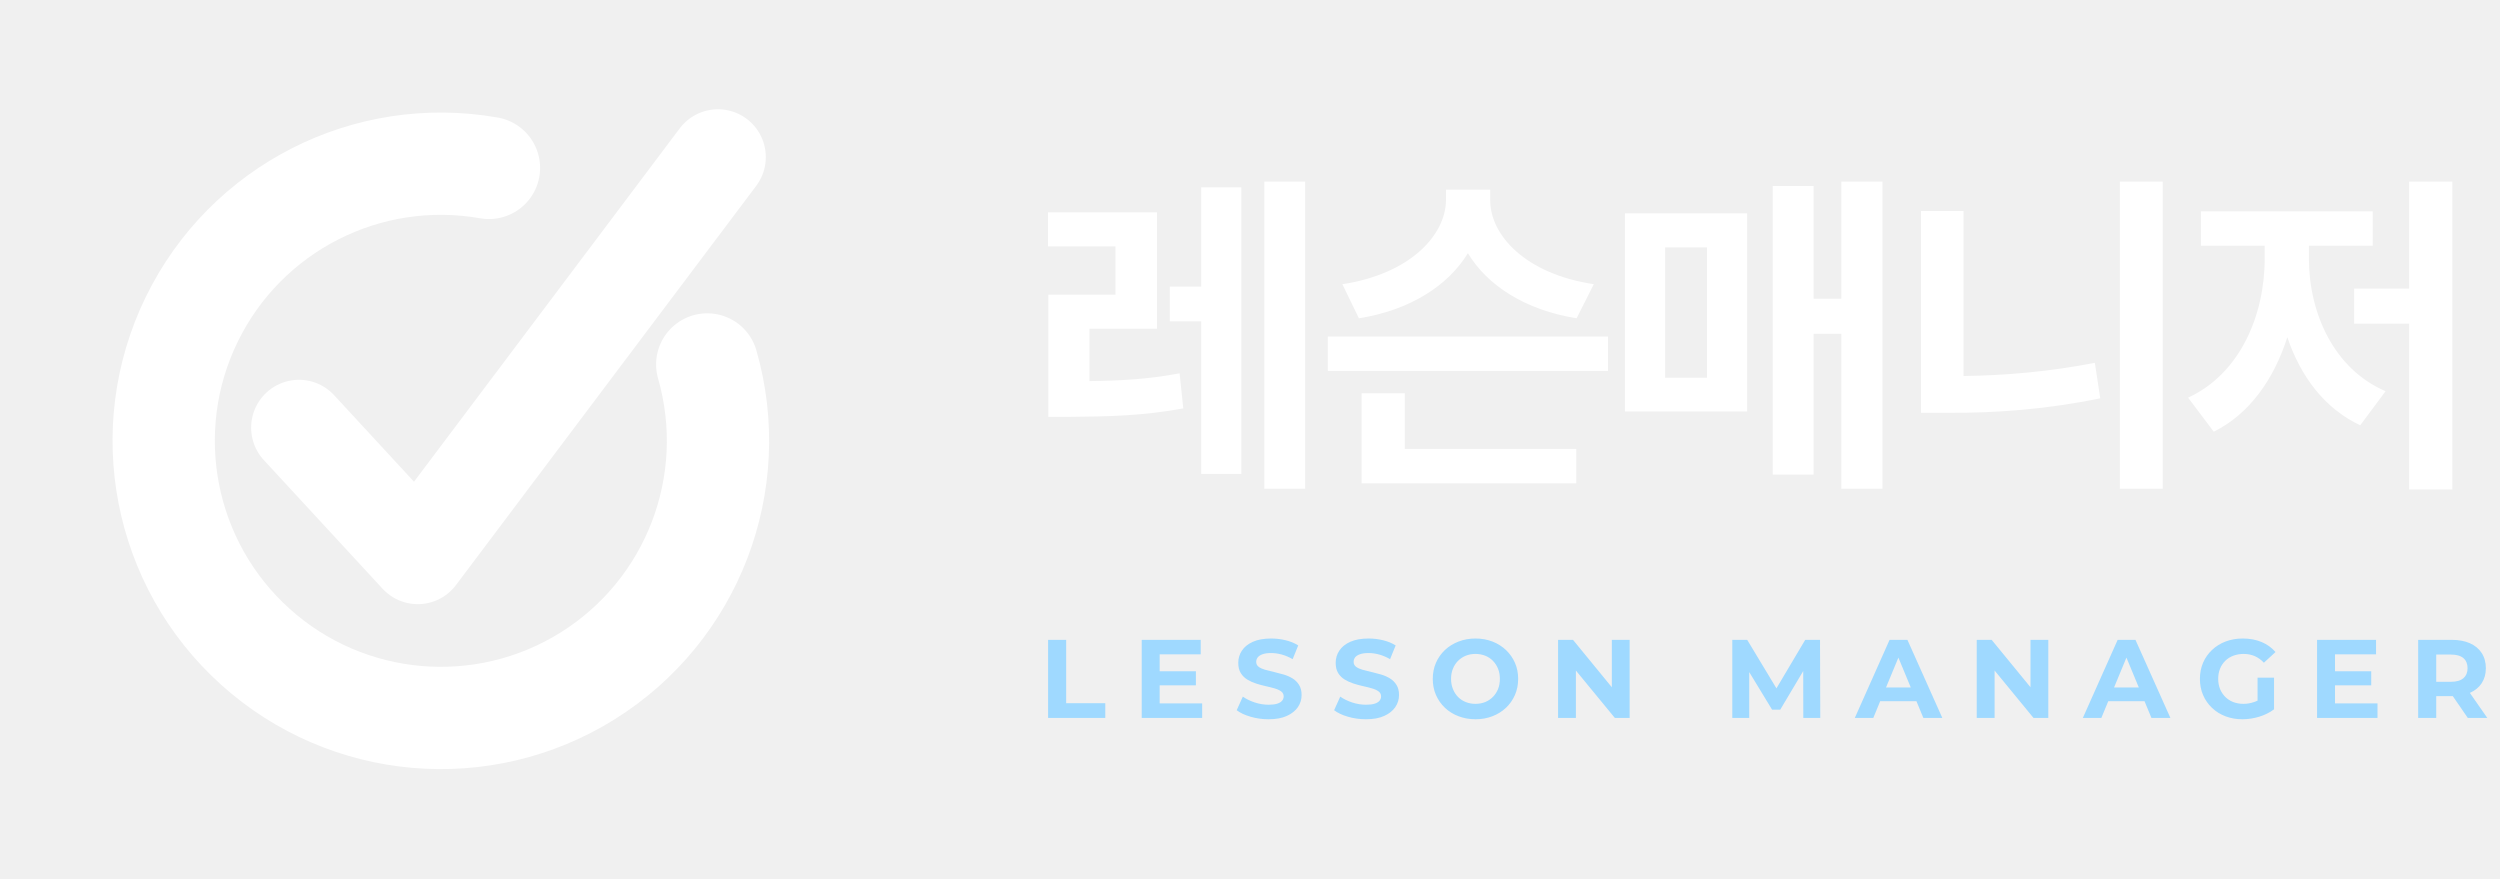
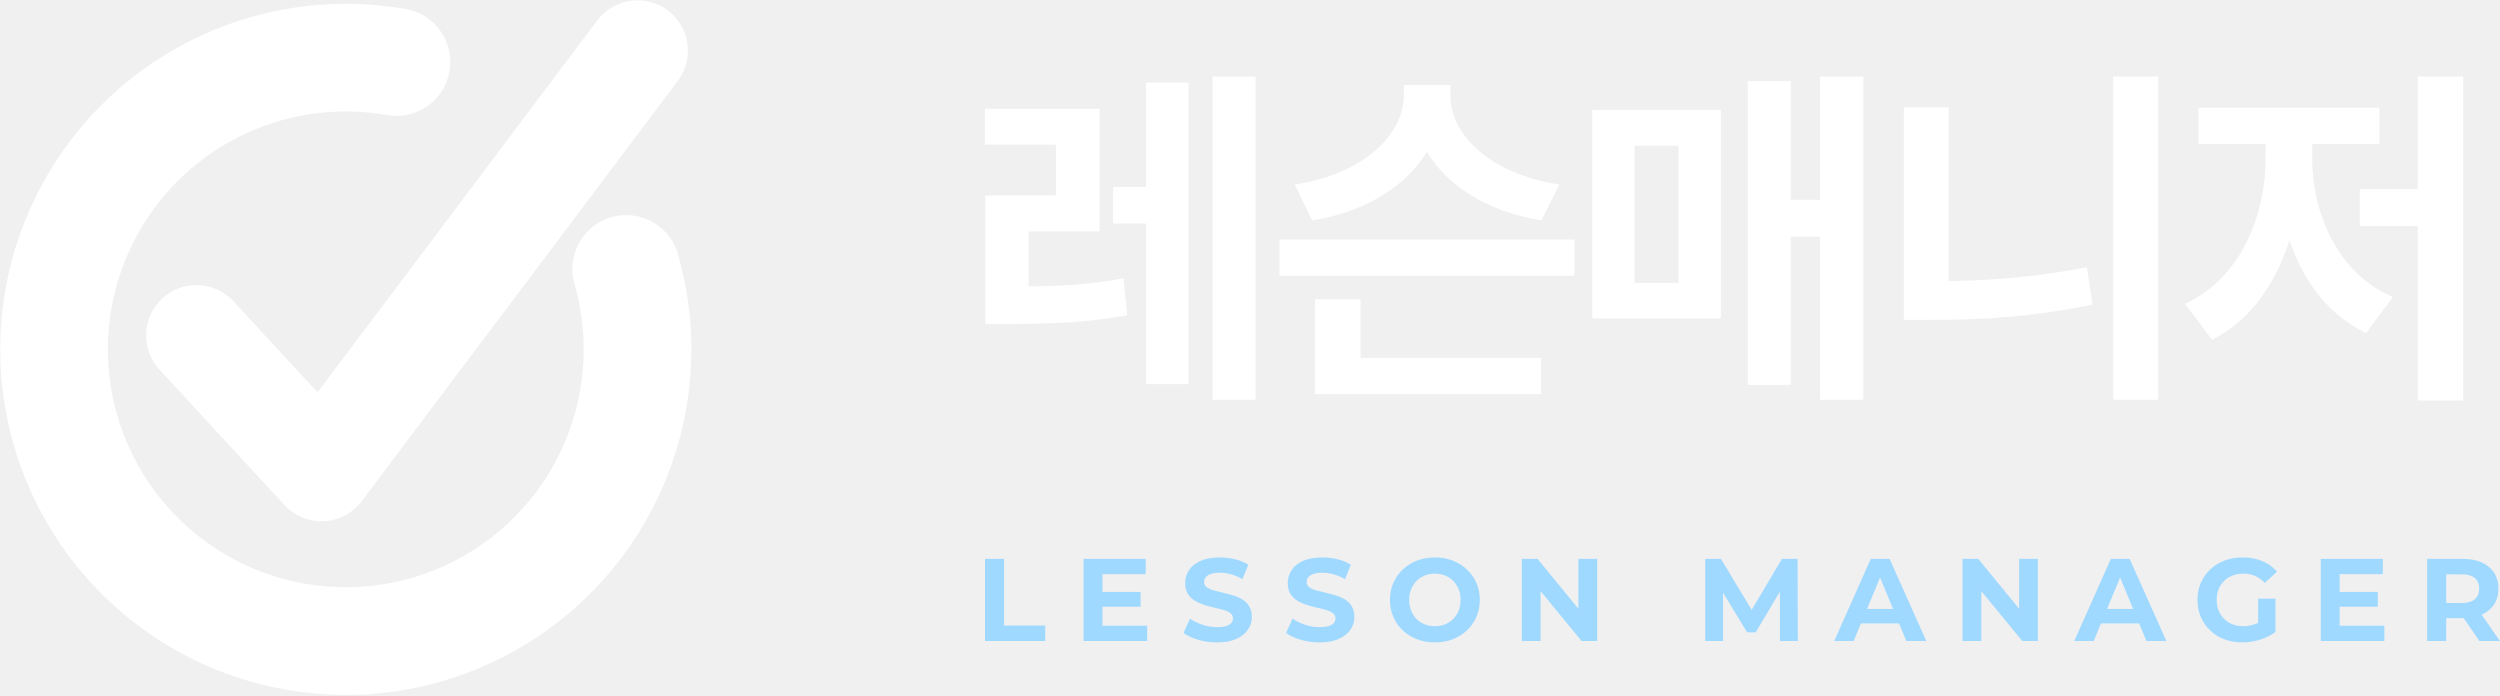
- <svg xmlns="http://www.w3.org/2000/svg" viewBox="0 0 592 208" width="592" height="208">
+ <svg xmlns="http://www.w3.org/2000/svg" viewBox="26.6 25.8 562.4 156.4" width="562.4" height="156.4">
  <g transform="translate(4 4) scale(0.390625)">
    <g transform="translate(21 -19)">
      <path d="M397.49 229.69A168 168 0 1 1 265.17 110.55" fill="none" stroke="#fff" stroke-width="62" stroke-linecap="round" />
      <path d="M150 268L222 346L404 104" fill="none" stroke="#fff" stroke-width="58" stroke-linecap="round" stroke-linejoin="round" />
    </g>
  </g>
  <path d="M273.97 50.28L248.16 50.28L248.16 58.35L264.14 58.35L264.14 69.78L248.24 69.78L248.24 98.71L253.35 98.71C262.54 98.63 270.69 98.47 280.20 96.71L279.33 88.40C271.77 89.84 265.06 90.16 257.99 90.24L257.99 77.85L273.97 77.85ZM309.06 43.01L299.39 43.01L299.39 115.74L309.06 115.74ZM293.95 44.36L284.44 44.36L284.44 67.86L277.01 67.86L277.01 76.09L284.44 76.09L284.44 112.22L293.95 112.22ZM380.77 79.69L314.43 79.69L314.43 87.84L380.77 87.84ZM373.26 106.30L332.66 106.30L332.66 93.12L322.43 93.12L322.43 114.46L373.26 114.46ZM352.88 47.40L352.88 44.92L342.41 44.92L342.41 47.40C342.33 55.79 333.77 64.90 317.87 67.30L321.79 75.37C333.89 73.46 342.93 67.62 347.60 59.95C352.20 67.62 361.19 73.42 373.34 75.37L377.41 67.30C361.35 64.90 352.88 55.79 352.88 47.40ZM445.77 43.01L436.02 43.01L436.02 70.74L429.46 70.74L429.46 44.05L419.79 44.05L419.79 112.38L429.46 112.38L429.46 79.05L436.02 79.05L436.02 115.74L445.77 115.74ZM413.72 50.52L384.79 50.52L384.79 97.43L413.72 97.43ZM394.30 58.59L404.21 58.59L404.21 89.44L394.30 89.44ZM512.13 43.01L501.98 43.01L501.98 115.74L512.13 115.74ZM464.97 49.96L454.90 49.96L454.90 97.75L461.29 97.75C472.56 97.83 484.55 96.95 497.34 94.32L496.06 85.92C485.35 88.00 474.80 88.92 464.97 89.04ZM580.72 43.01L570.49 43.01L570.49 68.34L557.46 68.34L557.46 76.65L570.49 76.65L570.49 115.90L580.72 115.90ZM546.75 61.23L546.75 58.19L561.86 58.19L561.86 50.04L521.18 50.04L521.18 58.19L536.28 58.19L536.28 61.23C536.28 74.74 530.37 88.56 518.14 94.16L524.22 102.23C532.69 98.03 538.48 89.76 541.64 79.85C544.76 89.12 550.47 96.75 558.90 100.71L564.90 92.64C552.59 87.36 546.75 74.02 546.75 61.23Z" fill="#fff" />
  <path d="M261.73 170L248.19 170L248.19 151.52L252.47 151.52L252.47 166.52L261.73 166.52L261.73 170ZM274.61 162.29L274.61 166.57L284.67 166.57L284.67 170L270.36 170L270.36 151.52L284.33 151.52L284.33 154.95L274.61 154.95L274.61 158.96L283.19 158.96L283.19 162.29L274.61 162.29ZM300.38 170.32L300.38 170.32Q298.16 170.32 296.13 169.72Q294.09 169.13 292.85 168.18L292.85 168.18L294.30 164.96Q295.49 165.80 297.12 166.34Q298.74 166.88 300.40 166.88L300.40 166.88Q301.67 166.88 302.45 166.63Q303.23 166.38 303.60 165.93Q303.97 165.49 303.97 164.90L303.97 164.90Q303.97 164.17 303.39 163.73Q302.80 163.29 301.85 163.02Q300.90 162.74 299.76 162.49Q298.61 162.24 297.46 161.87Q296.31 161.50 295.36 160.92Q294.41 160.34 293.82 159.39Q293.22 158.44 293.22 156.96L293.22 156.96Q293.22 155.37 294.08 154.07Q294.94 152.76 296.67 151.98Q298.40 151.20 301.01 151.20L301.01 151.20Q302.75 151.20 304.44 151.61Q306.13 152.02 307.42 152.84L307.42 152.84L306.10 156.09Q304.81 155.35 303.52 154.99Q302.22 154.64 300.98 154.64L300.98 154.64Q299.74 154.64 298.95 154.93Q298.16 155.22 297.82 155.68Q297.47 156.14 297.47 156.75L297.47 156.75Q297.47 157.46 298.05 157.90Q298.63 158.33 299.58 158.60Q300.53 158.86 301.68 159.12Q302.83 159.39 303.98 159.73Q305.13 160.07 306.08 160.65Q307.03 161.24 307.62 162.19Q308.22 163.14 308.22 164.59L308.22 164.59Q308.22 166.15 307.35 167.44Q306.47 168.73 304.75 169.52Q303.02 170.32 300.38 170.32ZM323.45 170.32L323.45 170.32Q321.23 170.32 319.19 169.72Q317.16 169.13 315.92 168.18L315.92 168.18L317.37 164.96Q318.56 165.80 320.18 166.34Q321.81 166.88 323.47 166.88L323.47 166.88Q324.74 166.88 325.52 166.63Q326.30 166.38 326.67 165.93Q327.04 165.49 327.04 164.90L327.04 164.90Q327.04 164.17 326.45 163.73Q325.87 163.29 324.92 163.02Q323.97 162.74 322.82 162.49Q321.68 162.24 320.53 161.87Q319.38 161.50 318.43 160.92Q317.48 160.34 316.88 159.39Q316.29 158.44 316.29 156.96L316.29 156.96Q316.29 155.37 317.15 154.07Q318.01 152.76 319.74 151.98Q321.47 151.20 324.08 151.20L324.08 151.20Q325.82 151.20 327.51 151.61Q329.20 152.02 330.49 152.84L330.49 152.84L329.17 156.09Q327.88 155.35 326.59 154.99Q325.29 154.64 324.05 154.64L324.05 154.64Q322.81 154.64 322.02 154.93Q321.23 155.22 320.88 155.68Q320.54 156.14 320.54 156.75L320.54 156.75Q320.54 157.46 321.12 157.90Q321.70 158.33 322.65 158.60Q323.60 158.86 324.75 159.12Q325.90 159.39 327.05 159.73Q328.20 160.07 329.15 160.65Q330.10 161.24 330.69 162.19Q331.29 163.14 331.29 164.59L331.29 164.59Q331.29 166.15 330.41 167.44Q329.54 168.73 327.81 169.52Q326.09 170.32 323.45 170.32ZM349.42 170.32L349.42 170.32Q347.23 170.32 345.37 169.60Q343.51 168.89 342.15 167.60Q340.79 166.30 340.03 164.56Q339.28 162.82 339.28 160.76L339.28 160.76Q339.28 158.70 340.03 156.96Q340.79 155.22 342.16 153.92Q343.53 152.63 345.38 151.92Q347.23 151.20 349.39 151.20L349.39 151.20Q351.58 151.20 353.42 151.92Q355.25 152.63 356.61 153.92Q357.97 155.22 358.74 156.95Q359.50 158.67 359.50 160.76L359.50 160.76Q359.50 162.82 358.74 164.57Q357.97 166.33 356.61 167.61Q355.25 168.89 353.42 169.60Q351.58 170.32 349.42 170.32ZM349.39 166.67L349.39 166.67Q350.63 166.67 351.68 166.25Q352.72 165.83 353.51 165.04Q354.30 164.24 354.74 163.16Q355.17 162.08 355.17 160.76L355.17 160.76Q355.17 159.44 354.74 158.36Q354.30 157.28 353.52 156.48Q352.75 155.69 351.69 155.27Q350.63 154.85 349.39 154.85L349.39 154.85Q348.15 154.85 347.11 155.27Q346.07 155.69 345.27 156.48Q344.48 157.28 344.05 158.36Q343.61 159.44 343.61 160.76L343.61 160.76Q343.61 162.05 344.05 163.15Q344.48 164.24 345.26 165.04Q346.04 165.83 347.10 166.25Q348.15 166.67 349.39 166.67ZM373.17 170L368.95 170L368.95 151.52L372.49 151.52L381.68 162.74L381.68 151.52L385.90 151.52L385.90 170L382.39 170L373.17 158.78L373.17 170ZM414.22 170L410.21 170L410.21 151.52L413.74 151.52L420.66 163.00L427.47 151.52L430.98 151.52L431.04 170L427.02 170L427.00 158.91L421.56 168.05L419.63 168.05L414.22 159.15L414.22 170ZM443.60 170L439.22 170L447.45 151.52L451.68 151.52L459.94 170L455.45 170L453.81 166.04L445.23 166.04L443.60 170ZM446.61 162.79L452.47 162.79L449.54 155.72L446.61 162.79ZM472.32 170L468.09 170L468.09 151.52L471.63 151.52L480.82 162.74L480.82 151.52L485.04 151.52L485.04 170L481.53 170L472.32 158.78L472.32 170ZM497.60 170L493.22 170L501.46 151.52L505.68 151.52L513.95 170L509.46 170L507.82 166.04L499.24 166.04L497.60 170ZM500.61 162.79L506.47 162.79L503.54 155.72L500.61 162.79ZM531.02 170.32L531.02 170.32Q528.83 170.32 527.00 169.62Q525.16 168.92 523.80 167.62Q522.44 166.33 521.69 164.59Q520.94 162.85 520.94 160.76Q520.94 158.67 521.69 156.93Q522.44 155.19 523.82 153.90Q525.19 152.60 527.04 151.90Q528.88 151.20 531.10 151.20L531.10 151.20Q533.56 151.20 535.52 152.02Q537.49 152.84 538.84 154.40L538.84 154.40L536.09 156.93Q535.09 155.88 533.90 155.36Q532.71 154.85 531.31 154.85L531.31 154.85Q529.97 154.85 528.86 155.27Q527.75 155.69 526.94 156.48Q526.14 157.28 525.70 158.36Q525.27 159.44 525.27 160.76L525.27 160.76Q525.27 162.05 525.70 163.14Q526.14 164.22 526.94 165.02Q527.75 165.83 528.84 166.25Q529.94 166.67 531.26 166.67L531.26 166.67Q532.53 166.67 533.74 166.25L533.74 166.25Q534.16 166.12 534.59 165.91L534.59 165.91L534.59 160.47L538.49 160.47L538.49 167.97Q536.99 169.10 535.00 169.71Q533.00 170.32 531.02 170.32ZM552.93 162.29L552.93 166.57L562.99 166.57L562.99 170L548.68 170L548.68 151.52L562.65 151.52L562.65 154.95L552.93 154.95L552.93 158.96L561.51 158.96L561.51 162.29L552.93 162.29ZM576.90 170L572.62 170L572.62 151.52L580.62 151.52Q583.10 151.52 584.90 152.33Q586.69 153.13 587.67 154.64Q588.65 156.14 588.65 158.23L588.65 158.23Q588.65 160.28 587.67 161.78Q586.69 163.27 584.90 164.06L584.90 164.06Q584.87 164.06 584.87 164.09L584.87 164.09L588.99 170L584.37 170L580.83 164.85Q580.73 164.85 580.62 164.85L580.62 164.85L576.90 164.85L576.90 170ZM576.90 155.00L576.90 161.45L580.38 161.45Q582.36 161.45 583.34 160.59Q584.32 159.73 584.32 158.23L584.32 158.23Q584.32 156.69 583.34 155.85Q582.36 155.00 580.38 155.00L580.38 155.00L576.90 155.00Z" fill="#9FD9FF" />
</svg>
